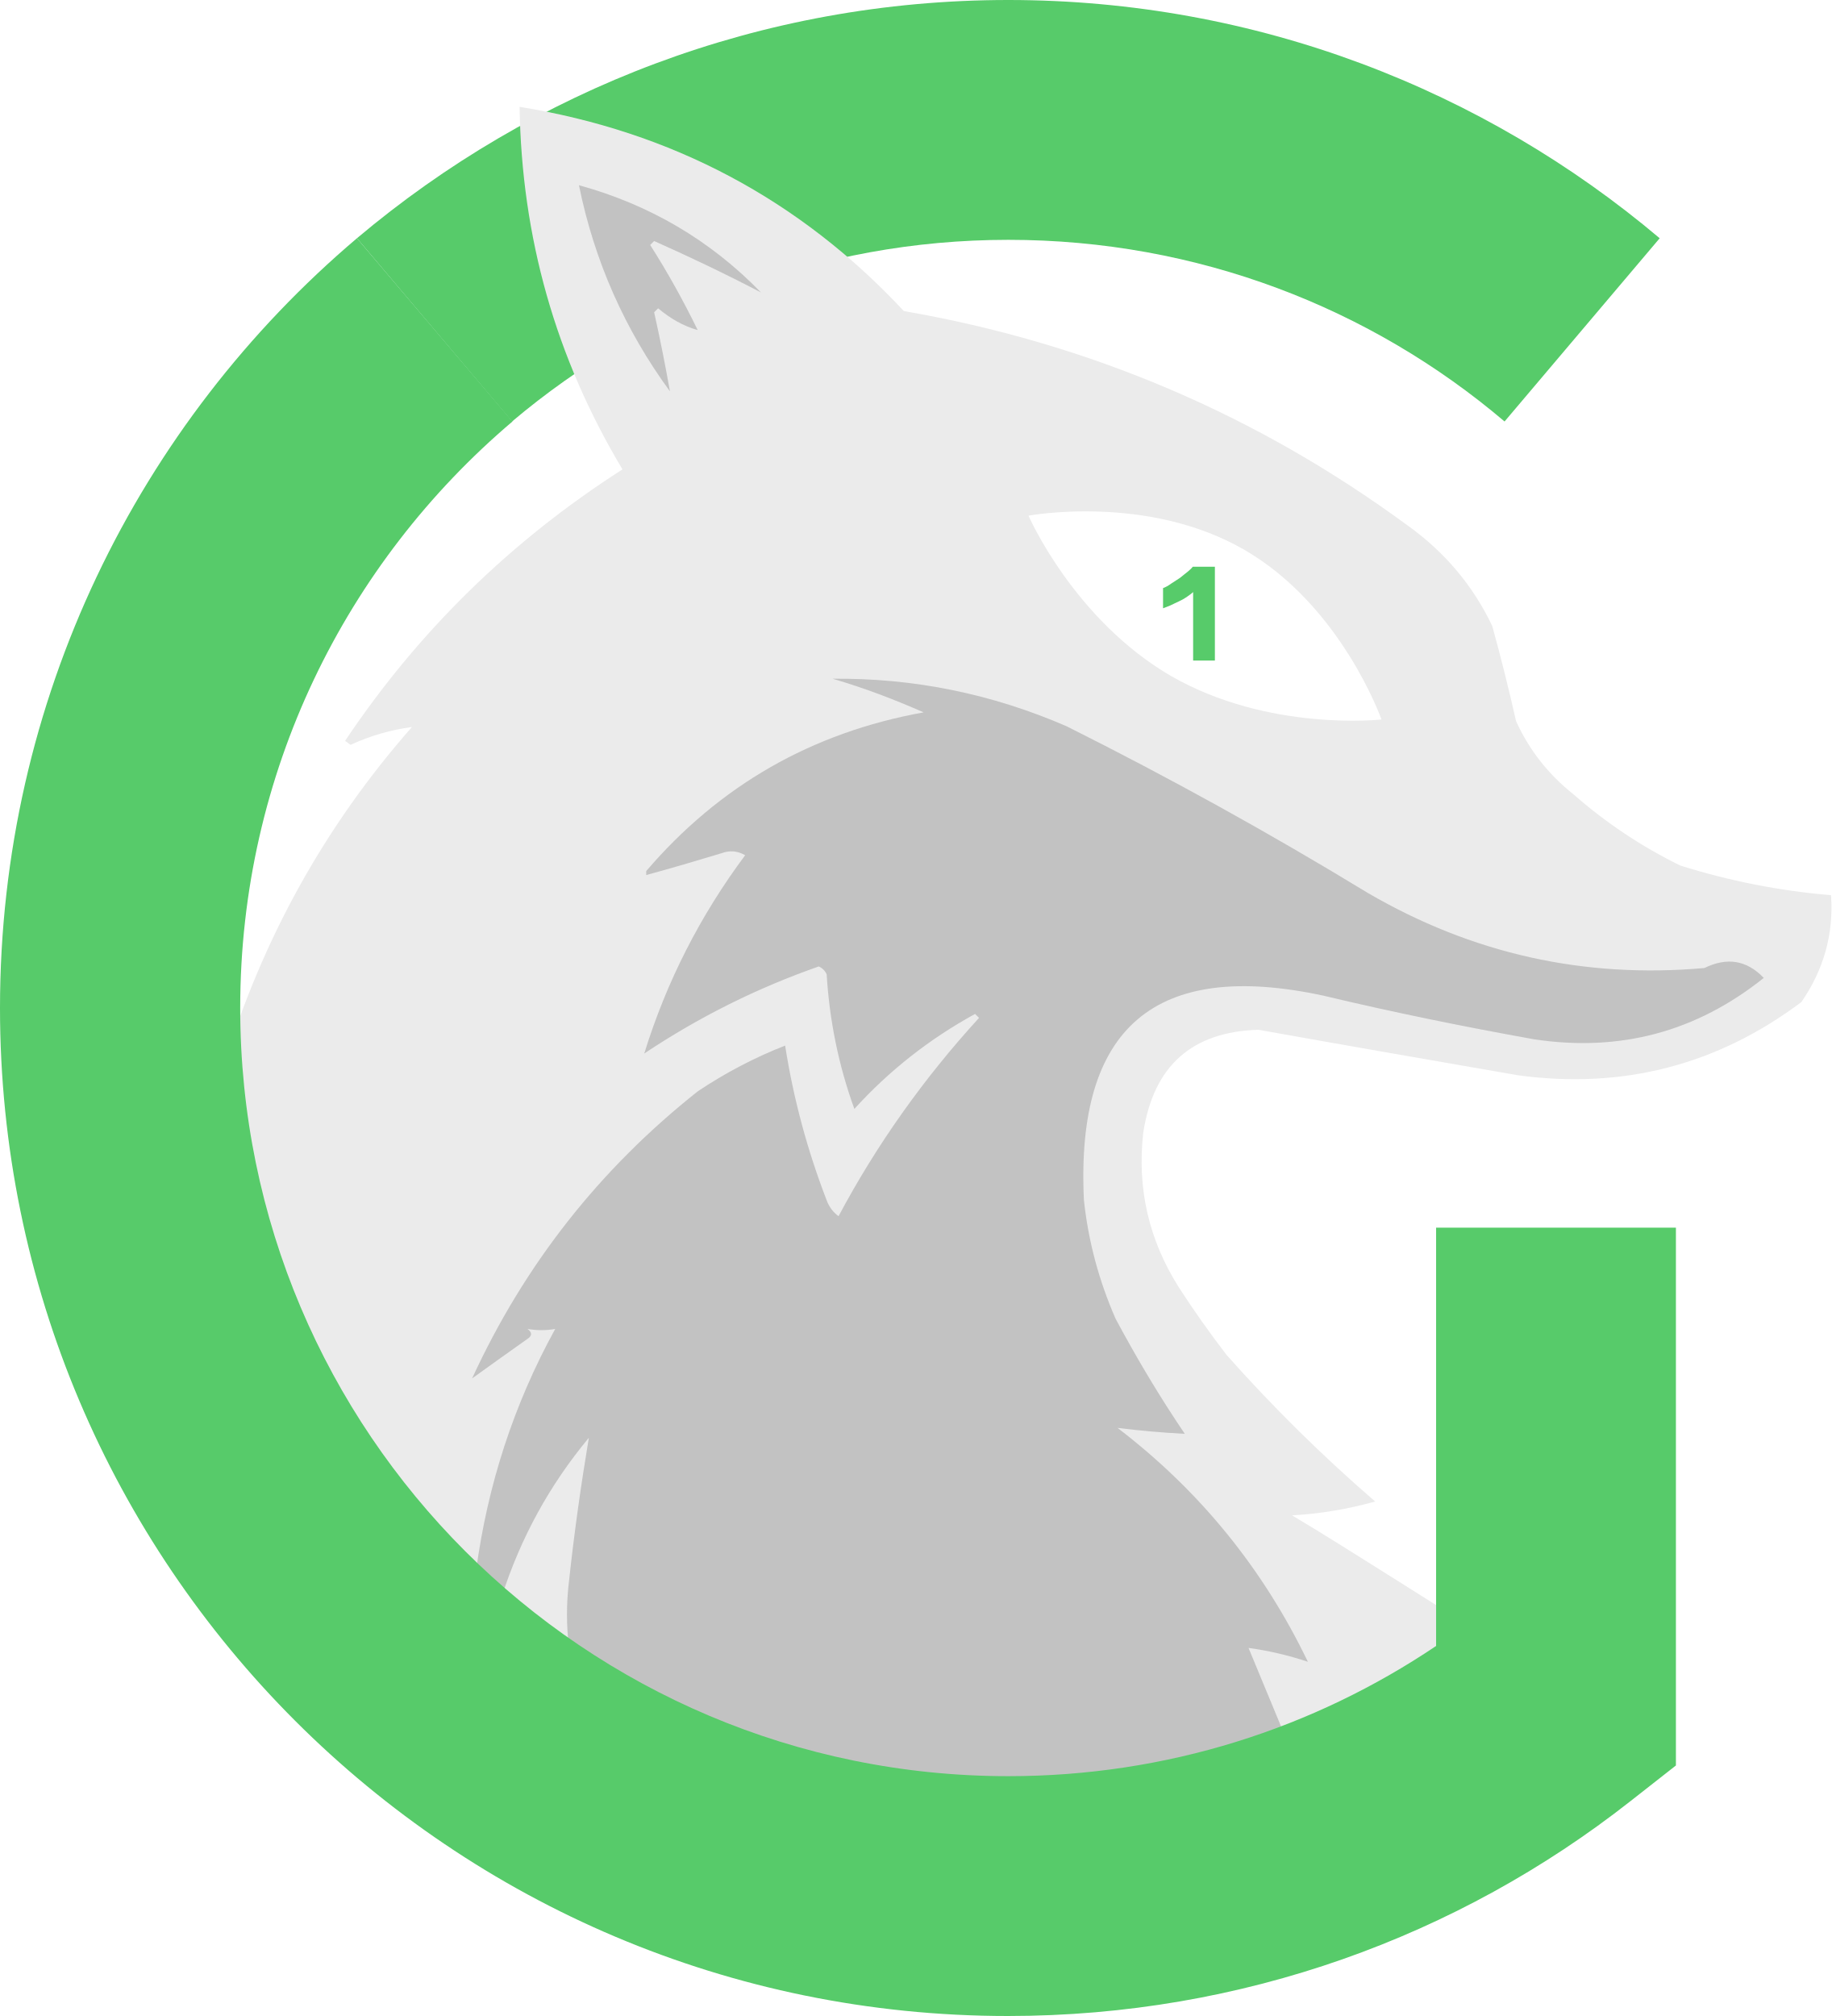
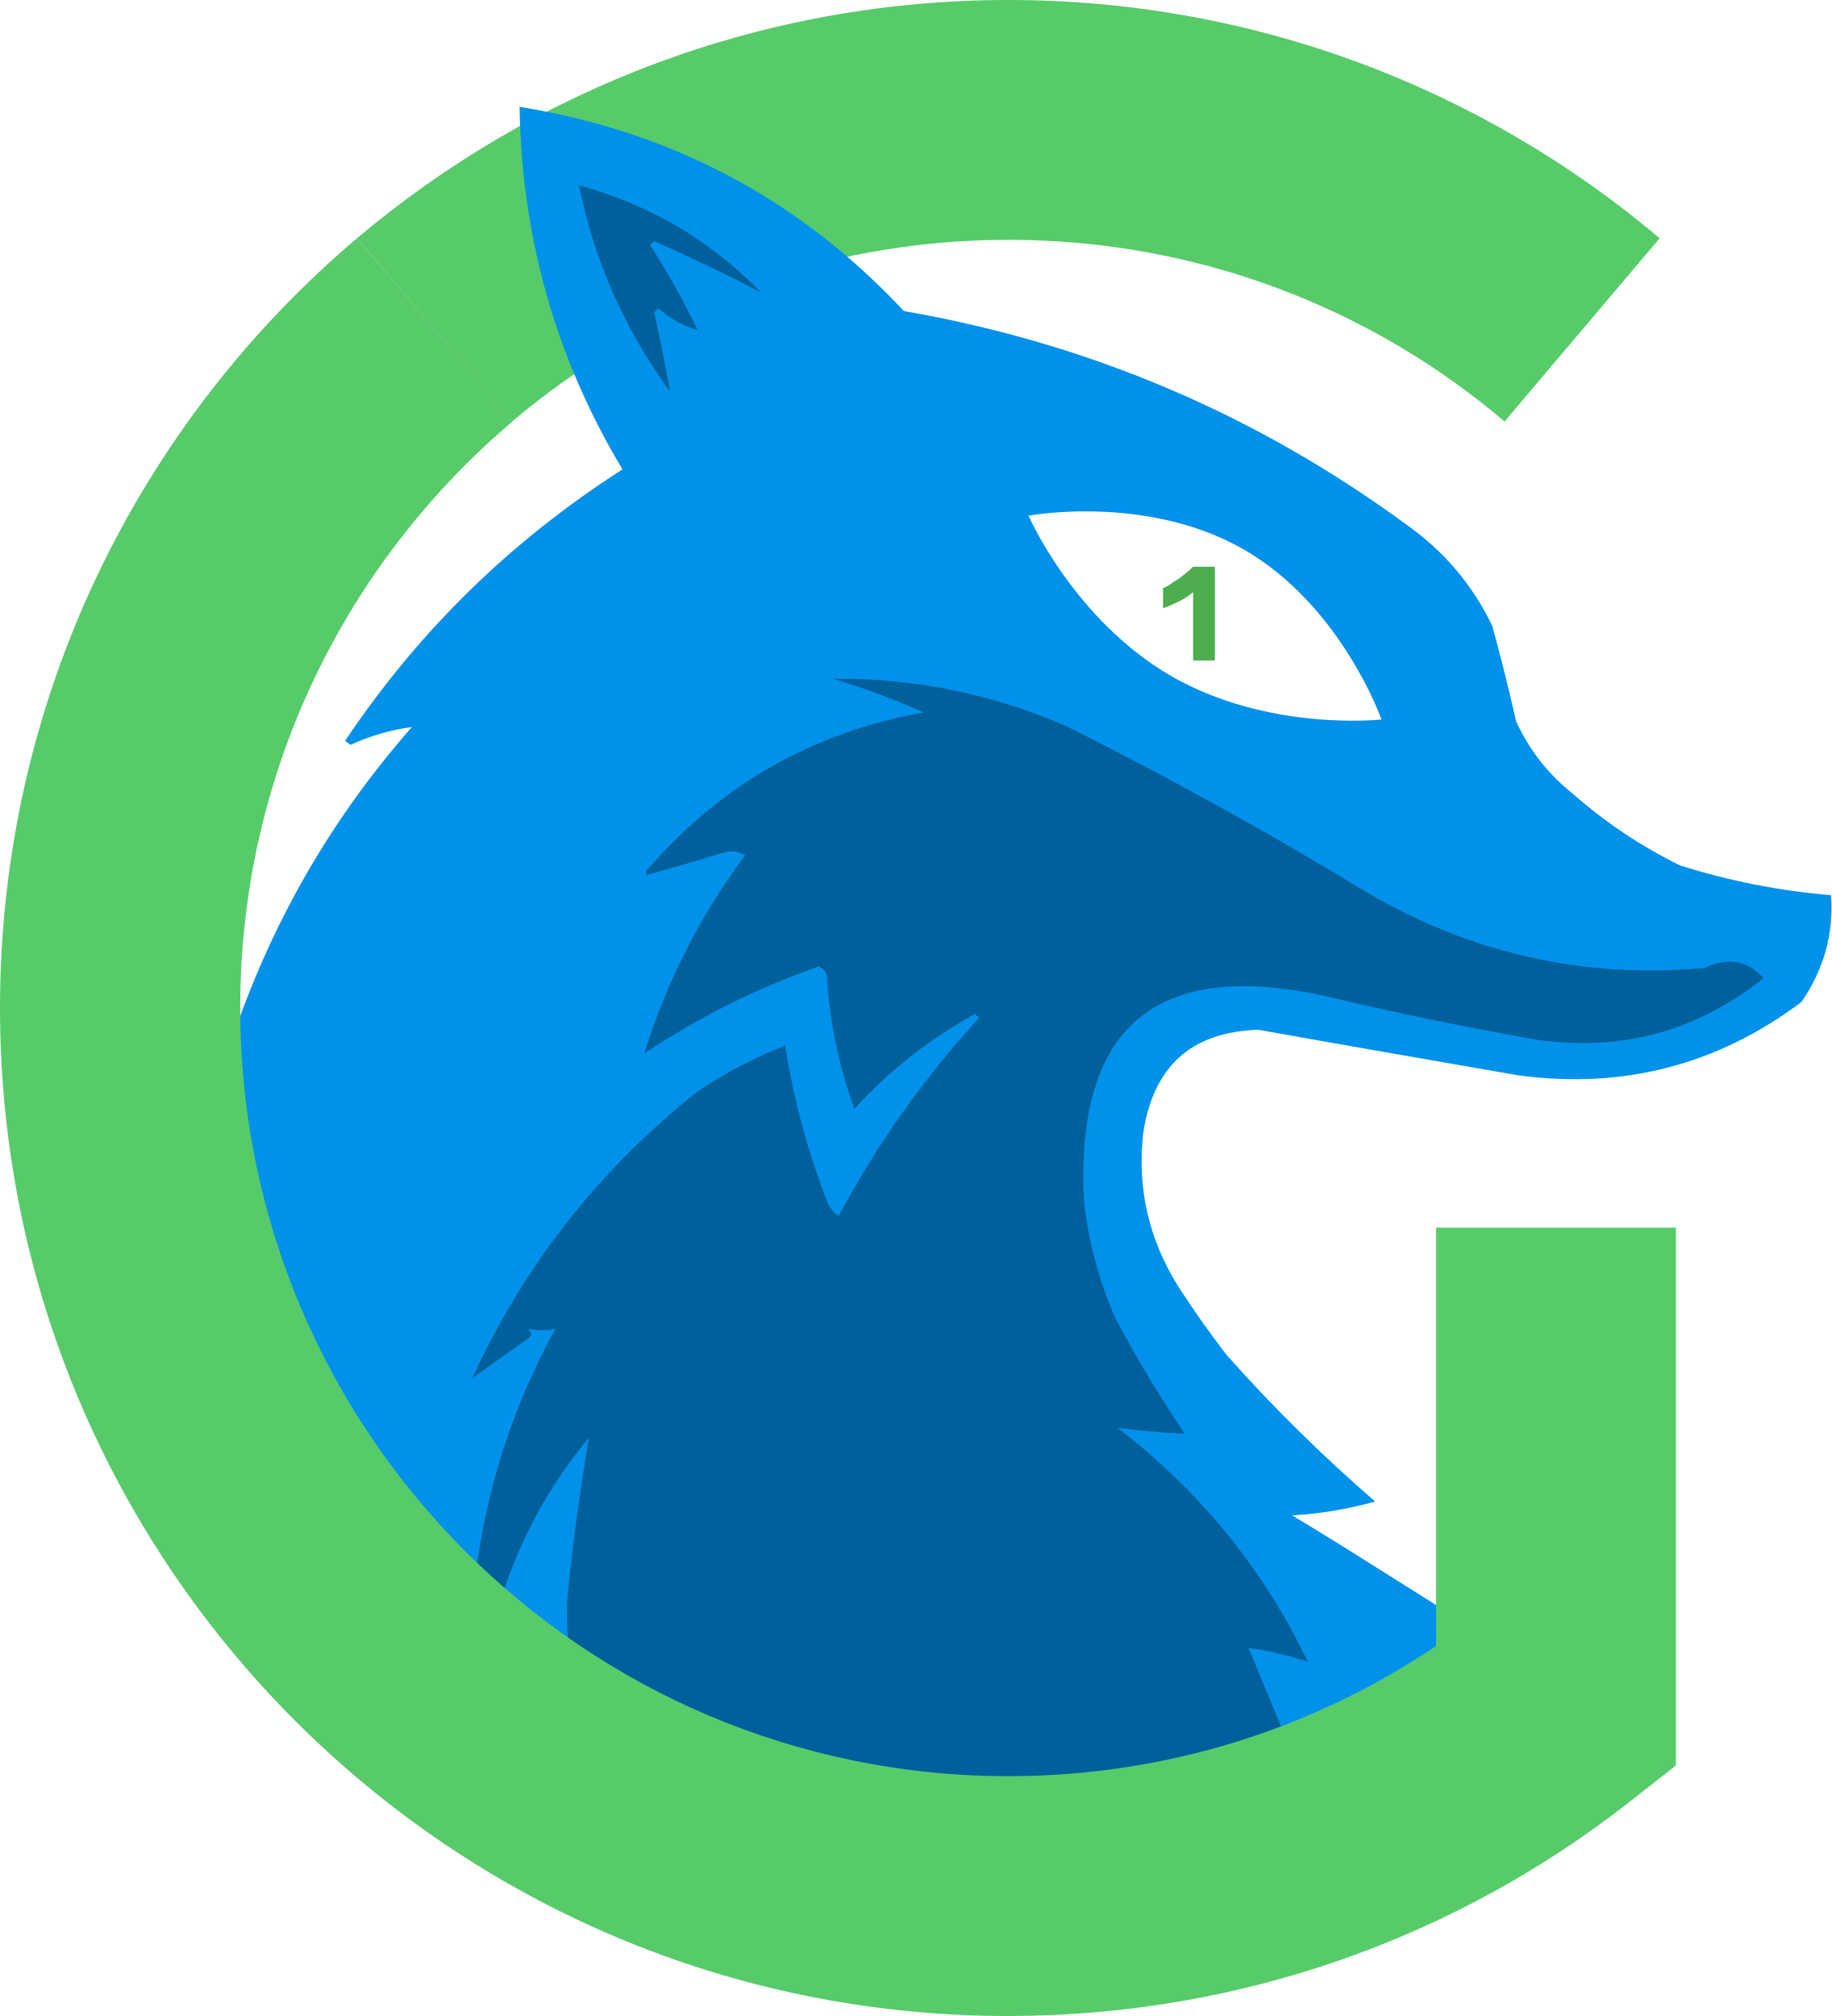
- <svg xmlns="http://www.w3.org/2000/svg" xml:space="preserve" id="Layer_1" x="0" y="0" version="1.1" viewBox="24.6 1.3 462.81 509.4">
+ <svg xmlns="http://www.w3.org/2000/svg" version="1.1" viewBox="24.6 1.3 462.81 509.4">
  <style>.st0{fill-rule:evenodd;clip-rule:evenodd;fill:#57cb6a}</style>
-   <path d="M279.4 61.9c-47.8 0-91.5 17.3-125.4 45.9l-39.2-46.3C159.3 24 216.7 1.3 279.4 1.3S399.6 24 444 61.5l-39.2 46.3C371 79.1 327.2 61.9 279.4 61.9" class="st0" />
-   <path d="M81.1 270.6c9.8-32.1 25.6-60.6 47.6-85.6-5.3.7-10.5 2.2-15.5 4.5-.3-.2-.5-.3-.7-.5s-.5-.3-.7-.5c18.6-27.8 42-50.6 70.1-68.6-16.9-28.2-25.5-58.7-26-91.6 38.4 6.2 70.8 23.4 97.1 51.6 46.8 8.1 89.2 26.2 127.2 54.1 9.4 6.7 16.6 15.2 21.5 25.5q3.3 12 6 24c3.3 7.3 8.2 13.5 14.5 18.5q12.3 10.8 27 18 18.6 5.85 38.1 7.5c.7 9.9-1.9 18.9-7.5 27-21.2 15.9-45.1 22.1-71.6 18.5-21.9-3.8-43.8-7.6-65.6-11.5-16.8.5-26.5 9.1-29.1 26-1.6 14.1 1.4 27.1 9 39.1 3.8 5.9 7.8 11.5 12 17 11.7 13.2 24.3 25.6 37.6 37.1-6.8 1.9-13.8 3.1-21 3.5 7.4 4.4 16.3 10 25.5 15.8 15.7 9.9 32.5 20.6 45.6 27.2-54.3 31.5-113 65.4-234.4 19.6-52.1-19.7-92.4-55.2-106.6-91.8-12.5-31.6-9.9-52.4-.1-84.4m239.4-98.5c24.7 14.2 53.2 11 53.2 11s-10.1-28.7-34.7-42.9-54.5-8.6-54.5-8.6 11.4 26.2 36 40.5" style="fill-rule:evenodd;clip-rule:evenodd;fill:#ebebeb" />
-   <path d="M324 363.6c-5.7-.3-11.4-.8-17-1.5 20.8 15.9 36.8 35.6 48.1 59.1-4.8-1.6-9.8-2.8-15-3.5 4 9.6 8 19.3 12 29-65.9 19.2-127.1 9.5-183.7-29-.7-5.7-.7-11.3 0-17 1.3-12.1 3-24.1 5-36.1-9.9 11.9-17.2 25.2-22 40.1l-6.5-6.5c2.9-21.6 9.5-42 20-61.1-2.3.4-4.6.4-7 0 1.2.9 1.2 1.7 0 2.5-4.7 3.3-9.4 6.7-14 10 13.2-28.7 32.2-52.9 57.1-72.6 6.9-4.6 14.3-8.5 22-11.5 2.1 13.4 5.6 26.4 10.5 39.1.6 1.6 1.6 3 3 4 9.7-18.2 21.6-34.9 35.5-50.1l-1-1c-11.5 6.3-21.7 14.3-30.5 24-4-11-6.3-22.4-7-34-.4-.9-1.1-1.6-2-2-15.7 5.5-30.3 12.8-44.1 22q8.4-27.15 25.5-50.1c-1.9-1.1-3.9-1.3-6-.5-6.3 1.9-12.7 3.8-19 5.5v-1c18.5-21.6 41.8-35 70.1-40.1-7.5-3.3-15.1-6.2-23-8.5q30.75-.3 59.1 12c26 13 51.3 27 76.1 42.1 26.4 15.4 54.7 21.7 85.1 19 5.7-2.8 10.7-2 15 2.5-17 13.6-36.3 18.8-58.1 15.5-17.8-3.2-35.5-6.8-53.1-11-42.5-9.2-62.7 7.9-60.6 51.6 1.1 10.4 3.8 20.4 8 30 5.4 10.1 11.2 19.8 17.5 29.1M216.9 75.2c-8.8-4.6-17.8-8.9-27-13l-1 1c4.4 6.9 8.4 14.1 12 21.5-3.6-1-6.9-2.9-10-5.5l-1 1c1.5 6.7 2.8 13.3 4 20-11.4-15.6-19.1-32.9-23-52.1 17.8 4.9 33.2 13.9 46 27.1" style="fill-rule:evenodd;clip-rule:evenodd;opacity:.976;fill:#c1c1c1" />
-   <path d="M154.1 107.8C112 143.5 85.3 196.6 85.3 256c0 107.2 86.9 194.1 194.1 194.1 40.1 0 77.2-12.1 108.1-32.9V311.5h60.6v135.9l-11.6 9.1c-43.3 34-97.9 54.2-157.2 54.2-140.7 0-254.7-114-254.7-254.7 0-78 35.1-147.8 90.2-194.5z" class="st0" />
-   <path d="M326.1 168.1v-17.2c-.4.4-1 .8-1.7 1.3-.6.4-1.3.8-2 1.1s-1.4.7-2.1 1-1.3.5-1.8.7v-5.1c.6-.2 1.3-.6 2-1.1.8-.5 1.5-1 2.3-1.5.7-.6 1.4-1.1 2-1.6q.9-.75 1.2-1.2h5.6v23.7h-5.5z" style="fill:#57cb6a" />
+   <path class="st0" d="m279.4 61.9c-47.8 0-91.5 17.3-125.4 45.9l-39.2-46.3c44.5-37.5 101.9-60.2 164.6-60.2s120.2 22.7 164.6 60.2l-39.2 46.3c-33.8-28.7-77.6-45.9-125.4-45.9" fill="#4cae4f" />
+   <path d="m81.1 270.6c9.8-32.1 25.6-60.6 47.6-85.6-5.3.7-10.5 2.2-15.5 4.5-.3-.2-.5-.3-.7-.5s-.5-.3-.7-.5c18.6-27.8 42-50.6 70.1-68.6-16.9-28.2-25.5-58.7-26-91.6 38.4 6.2 70.8 23.4 97.1 51.6 46.8 8.1 89.2 26.2 127.2 54.1 9.4 6.7 16.6 15.2 21.5 25.5q3.3 12 6 24c3.3 7.3 8.2 13.5 14.5 18.5q12.3 10.8 27 18 18.6 5.85 38.1 7.5c.7 9.9-1.9 18.9-7.5 27-21.2 15.9-45.1 22.1-71.6 18.5-21.9-3.8-43.8-7.6-65.6-11.5-16.8.5-26.5 9.1-29.1 26-1.6 14.1 1.4 27.1 9 39.1 3.8 5.9 7.8 11.5 12 17 11.7 13.2 24.3 25.6 37.6 37.1-6.8 1.9-13.8 3.1-21 3.5 7.4 4.4 16.3 10 25.5 15.8 15.7 9.9 32.5 20.6 45.6 27.2-54.3 31.5-113 65.4-234.4 19.6-52.1-19.7-92.4-55.2-106.6-91.8-12.5-31.6-9.9-52.4-.1-84.4m239.4-98.5c24.7 14.2 53.2 11 53.2 11s-10.1-28.7-34.7-42.9-54.5-8.6-54.5-8.6 11.4 26.2 36 40.5" clip-rule="evenodd" fill="#0091eb" fill-rule="evenodd" />
+   <path d="m324 363.6c-5.7-.3-11.4-.8-17-1.5 20.8 15.9 36.8 35.6 48.1 59.1-4.8-1.6-9.8-2.8-15-3.5 4 9.6 8 19.3 12 29-65.9 19.2-127.1 9.5-183.7-29-.7-5.7-.7-11.3 0-17 1.3-12.1 3-24.1 5-36.1-9.9 11.9-17.2 25.2-22 40.1l-6.5-6.5c2.9-21.6 9.5-42 20-61.1-2.3.4-4.6.4-7 0 1.2.9 1.2 1.7 0 2.5-4.7 3.3-9.4 6.7-14 10 13.2-28.7 32.2-52.9 57.1-72.6 6.9-4.6 14.3-8.5 22-11.5 2.1 13.4 5.6 26.4 10.5 39.1.6 1.6 1.6 3 3 4 9.7-18.2 21.6-34.9 35.5-50.1l-1-1c-11.5 6.3-21.7 14.3-30.5 24-4-11-6.3-22.4-7-34-.4-.9-1.1-1.6-2-2-15.7 5.5-30.3 12.8-44.1 22q8.4-27.15 25.5-50.1c-1.9-1.1-3.9-1.3-6-.5-6.3 1.9-12.7 3.8-19 5.5v-1c18.5-21.6 41.8-35 70.1-40.1-7.5-3.3-15.1-6.2-23-8.5q30.75-.3 59.1 12c26 13 51.3 27 76.1 42.1 26.4 15.4 54.7 21.7 85.1 19 5.7-2.8 10.7-2 15 2.5-17 13.6-36.3 18.8-58.1 15.5-17.8-3.2-35.5-6.8-53.1-11-42.5-9.2-62.7 7.9-60.6 51.6 1.1 10.4 3.8 20.4 8 30 5.4 10.1 11.2 19.8 17.5 29.1m-107.1-288.4c-8.8-4.6-17.8-8.9-27-13l-1 1c4.4 6.9 8.4 14.1 12 21.5-3.6-1-6.9-2.9-10-5.5l-1 1c1.5 6.7 2.8 13.3 4 20-11.4-15.6-19.1-32.9-23-52.1 17.8 4.9 33.2 13.9 46 27.1" clip-rule="evenodd" fill-opacity=".349" fill-rule="evenodd" opacity=".976" />
+   <path class="st0" d="m154.1 107.8c-42.1 35.7-68.8 88.8-68.8 148.2 0 107.2 86.9 194.1 194.1 194.1 40.1 0 77.2-12.1 108.1-32.9v-105.7h60.6v135.9l-11.6 9.1c-43.3 34-97.9 54.2-157.2 54.2-140.7 0-254.7-114-254.7-254.7 0-78 35.1-147.8 90.2-194.5z" fill="#4cae4f" />
+   <path d="m326.1 168.1v-17.2c-.4.4-1 .8-1.7 1.3-.6.4-1.3.8-2 1.1s-1.4.7-2.1 1-1.3.5-1.8.7v-5.1c.6-.2 1.3-.6 2-1.1.8-.5 1.5-1 2.3-1.5.7-.6 1.4-1.1 2-1.6q.9-.75 1.2-1.2h5.6v23.7h-5.5z" fill="#4cae4f" />
</svg>
